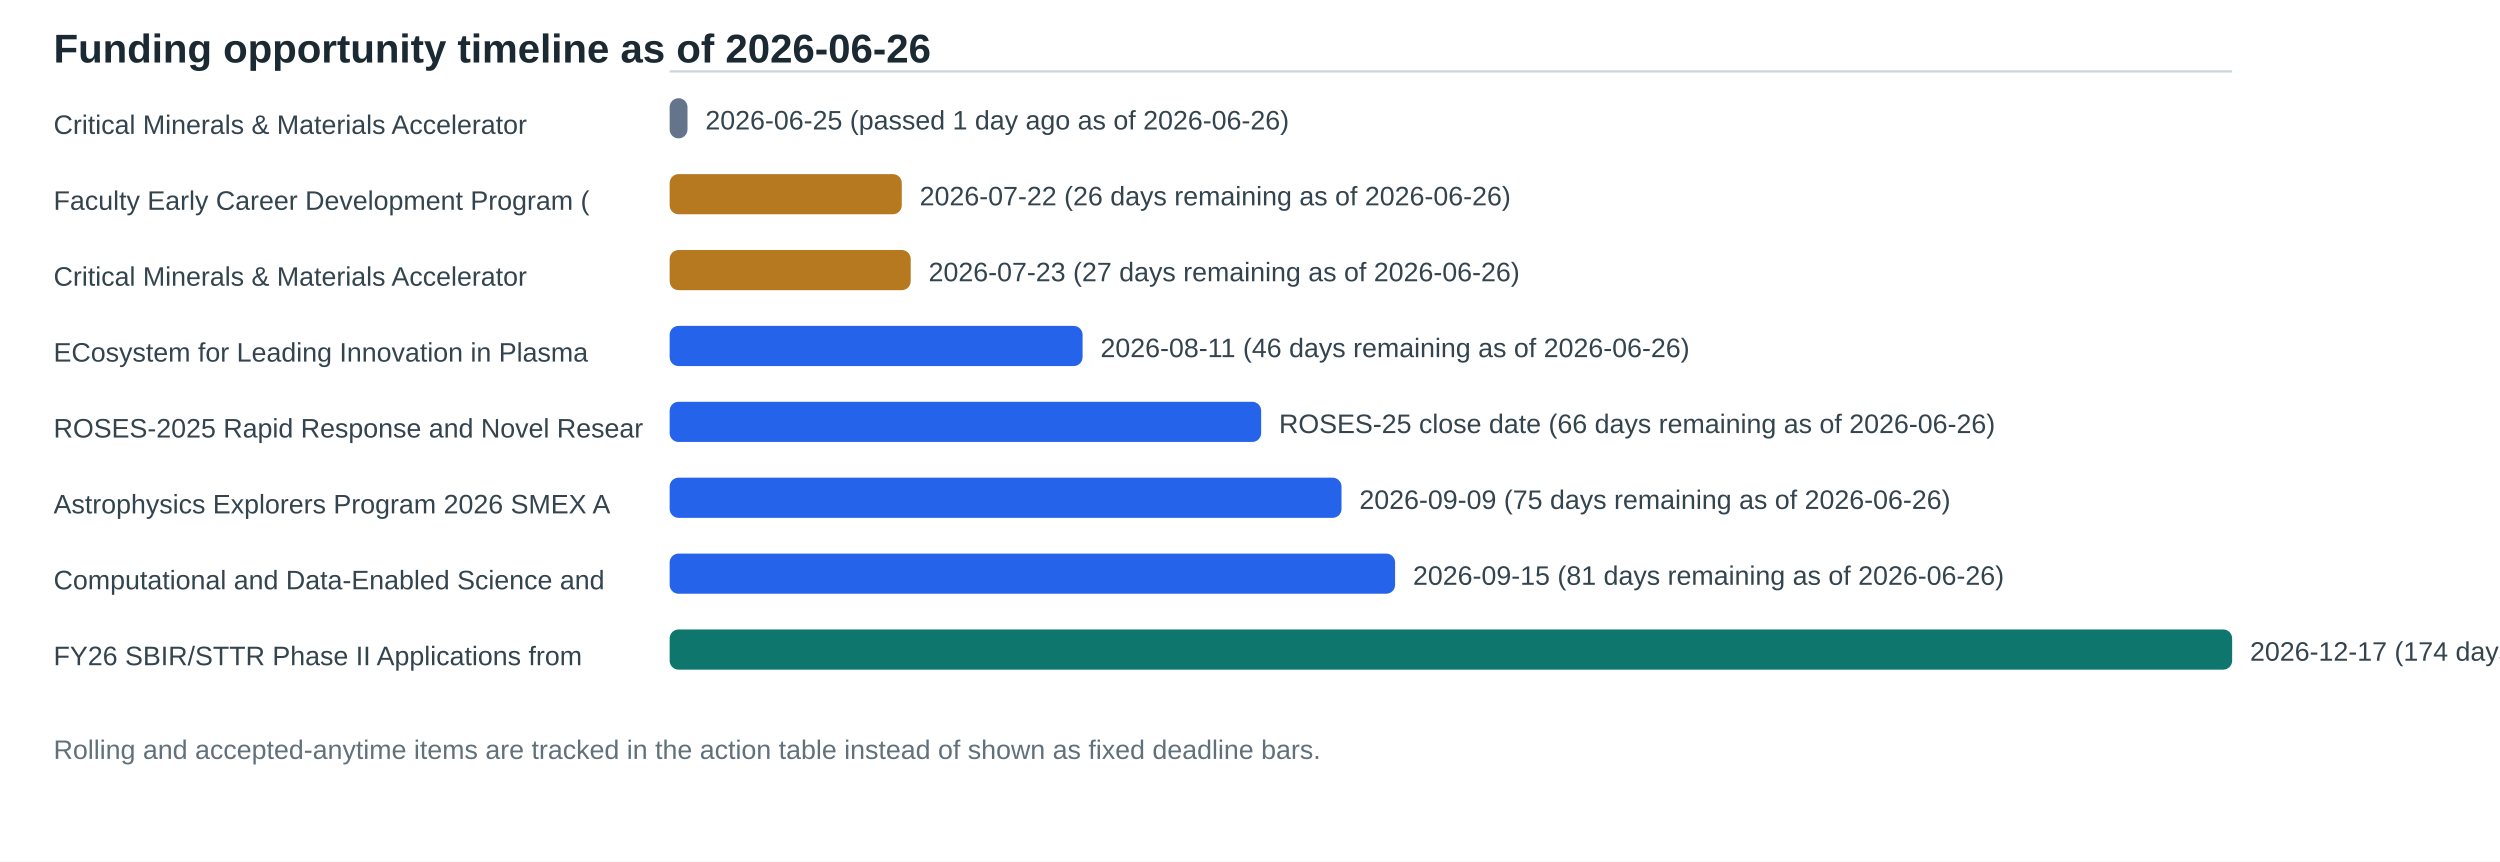
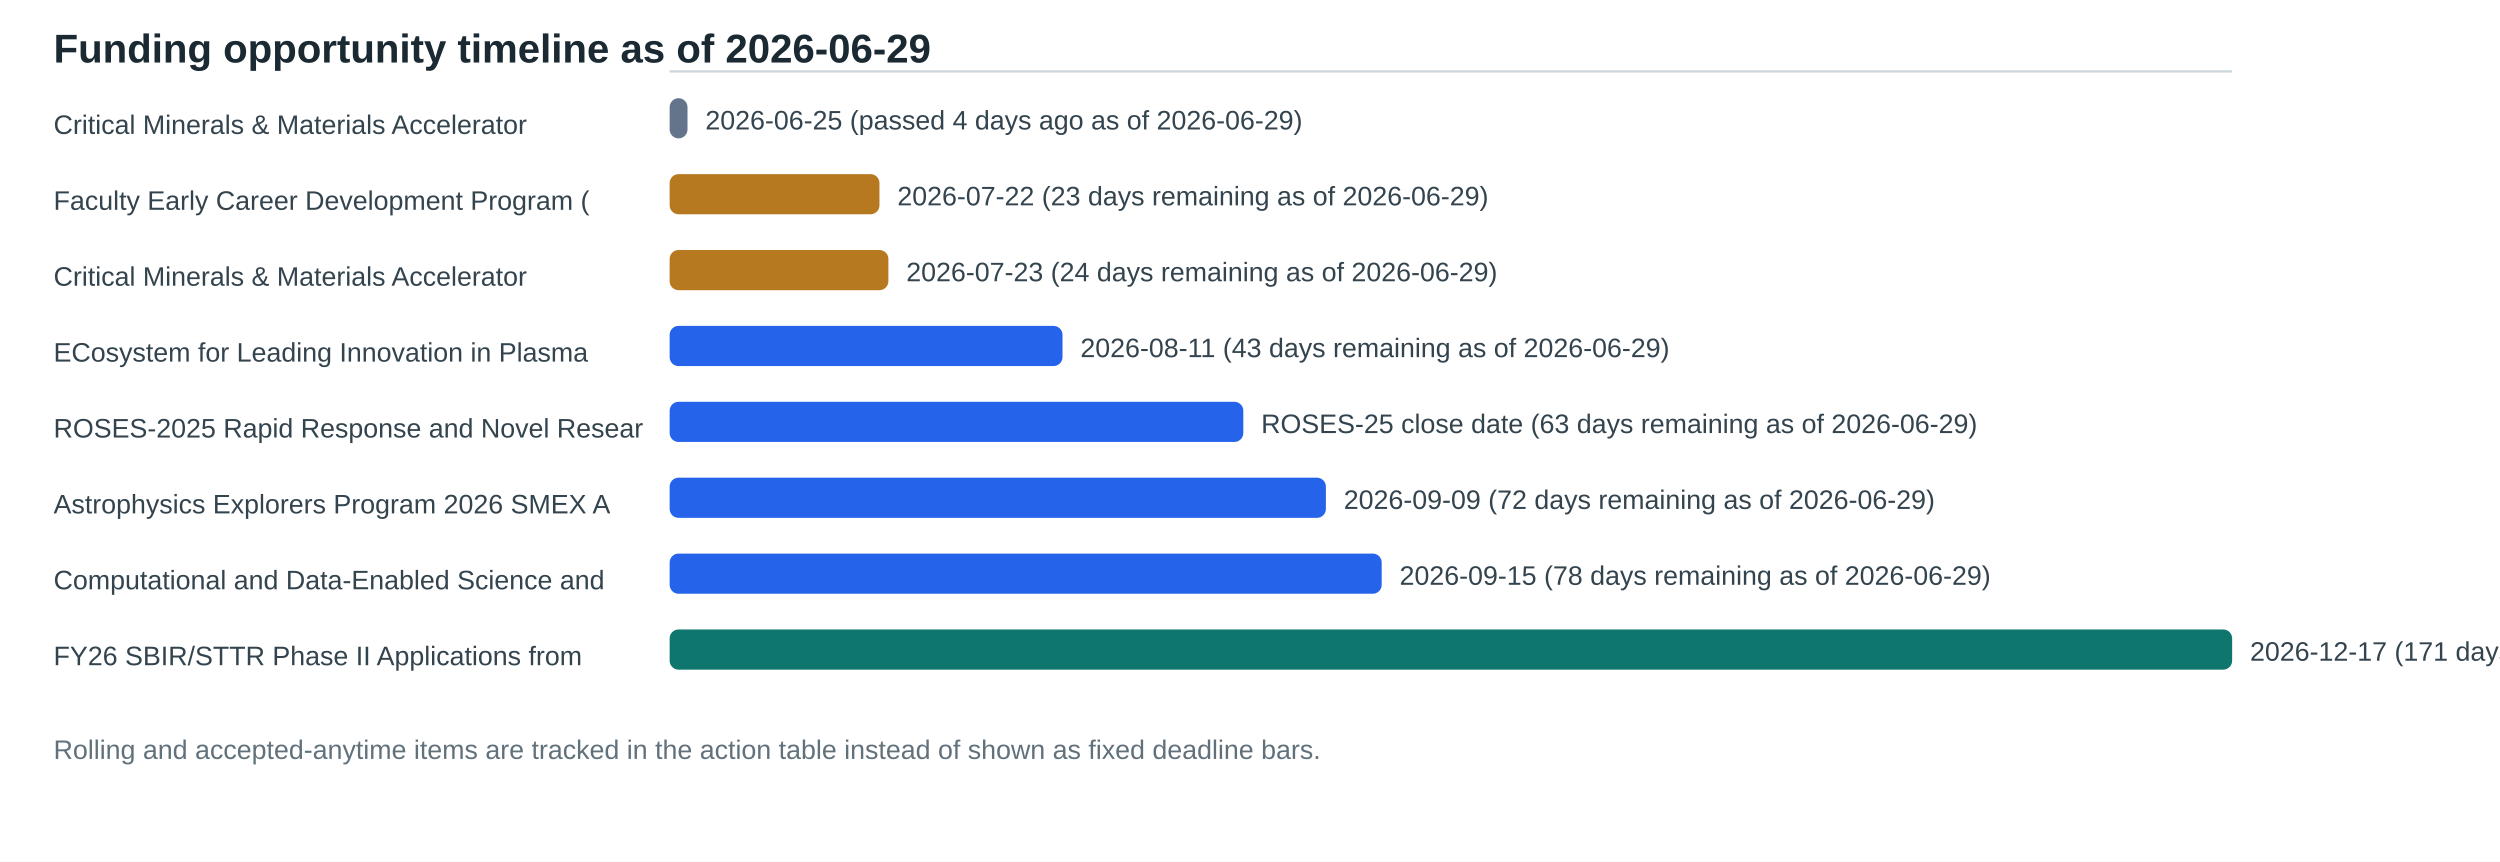
<svg xmlns="http://www.w3.org/2000/svg" width="1120" height="386" viewBox="0 0 1120 386" role="img" aria-label="Funding opportunity timeline">
  <rect width="100%" height="100%" fill="#ffffff" />
-   <text x="24" y="28" font-family="Arial, sans-serif" font-size="18" font-weight="700" fill="#1b2a32">Funding opportunity timeline as of 2026-06-26</text>
+   <text x="24" y="28" font-family="Arial, sans-serif" font-size="18" font-weight="700" fill="#1b2a32">Funding opportunity timeline as of 2026-06-29</text>
  <line x1="300" y1="32" x2="1000" y2="32" stroke="#cbd5dc" stroke-width="1" />
  <text x="24" y="60" font-family="Arial, sans-serif" font-size="12" fill="#33444e">Critical Minerals &amp; Materials Accelerator </text>
  <rect x="300" y="44" width="8" height="18" rx="4" fill="#64748b" />
-   <text x="316" y="58" font-family="Arial, sans-serif" font-size="12" fill="#33444e">2026-06-25 (passed 1 day ago as of 2026-06-26)</text>
+   <text x="316" y="58" font-family="Arial, sans-serif" font-size="12" fill="#33444e">2026-06-25 (passed 4 days ago as of 2026-06-29)</text>
  <text x="24" y="94" font-family="Arial, sans-serif" font-size="12" fill="#33444e">Faculty Early Career Development Program (</text>
-   <rect x="300" y="78" width="104" height="18" rx="4" fill="#b7791f" />
-   <text x="412" y="92" font-family="Arial, sans-serif" font-size="12" fill="#33444e">2026-07-22 (26 days remaining as of 2026-06-26)</text>
+   <rect x="300" y="78" width="94" height="18" rx="4" fill="#b7791f" />
+   <text x="402" y="92" font-family="Arial, sans-serif" font-size="12" fill="#33444e">2026-07-22 (23 days remaining as of 2026-06-29)</text>
  <text x="24" y="128" font-family="Arial, sans-serif" font-size="12" fill="#33444e">Critical Minerals &amp; Materials Accelerator </text>
-   <rect x="300" y="112" width="108" height="18" rx="4" fill="#b7791f" />
-   <text x="416" y="126" font-family="Arial, sans-serif" font-size="12" fill="#33444e">2026-07-23 (27 days remaining as of 2026-06-26)</text>
+   <rect x="300" y="112" width="98" height="18" rx="4" fill="#b7791f" />
+   <text x="406" y="126" font-family="Arial, sans-serif" font-size="12" fill="#33444e">2026-07-23 (24 days remaining as of 2026-06-29)</text>
  <text x="24" y="162" font-family="Arial, sans-serif" font-size="12" fill="#33444e">ECosystem for Leading Innovation in Plasma</text>
-   <rect x="300" y="146" width="185" height="18" rx="4" fill="#2563eb" />
-   <text x="493" y="160" font-family="Arial, sans-serif" font-size="12" fill="#33444e">2026-08-11 (46 days remaining as of 2026-06-26)</text>
+   <rect x="300" y="146" width="176" height="18" rx="4" fill="#2563eb" />
+   <text x="484" y="160" font-family="Arial, sans-serif" font-size="12" fill="#33444e">2026-08-11 (43 days remaining as of 2026-06-29)</text>
  <text x="24" y="196" font-family="Arial, sans-serif" font-size="12" fill="#33444e">ROSES-2025 Rapid Response and Novel Resear</text>
-   <rect x="300" y="180" width="265" height="18" rx="4" fill="#2563eb" />
-   <text x="573" y="194" font-family="Arial, sans-serif" font-size="12" fill="#33444e">ROSES-25 close date (66 days remaining as of 2026-06-26)</text>
+   <rect x="300" y="180" width="257" height="18" rx="4" fill="#2563eb" />
+   <text x="565" y="194" font-family="Arial, sans-serif" font-size="12" fill="#33444e">ROSES-25 close date (63 days remaining as of 2026-06-29)</text>
  <text x="24" y="230" font-family="Arial, sans-serif" font-size="12" fill="#33444e">Astrophysics Explorers Program 2026 SMEX A</text>
-   <rect x="300" y="214" width="301" height="18" rx="4" fill="#2563eb" />
-   <text x="609" y="228" font-family="Arial, sans-serif" font-size="12" fill="#33444e">2026-09-09 (75 days remaining as of 2026-06-26)</text>
+   <rect x="300" y="214" width="294" height="18" rx="4" fill="#2563eb" />
+   <text x="602" y="228" font-family="Arial, sans-serif" font-size="12" fill="#33444e">2026-09-09 (72 days remaining as of 2026-06-29)</text>
  <text x="24" y="264" font-family="Arial, sans-serif" font-size="12" fill="#33444e">Computational and Data-Enabled Science and</text>
-   <rect x="300" y="248" width="325" height="18" rx="4" fill="#2563eb" />
-   <text x="633" y="262" font-family="Arial, sans-serif" font-size="12" fill="#33444e">2026-09-15 (81 days remaining as of 2026-06-26)</text>
+   <rect x="300" y="248" width="319" height="18" rx="4" fill="#2563eb" />
+   <text x="627" y="262" font-family="Arial, sans-serif" font-size="12" fill="#33444e">2026-09-15 (78 days remaining as of 2026-06-29)</text>
  <text x="24" y="298" font-family="Arial, sans-serif" font-size="12" fill="#33444e">FY26 SBIR/STTR Phase II Applications from </text>
  <rect x="300" y="282" width="700" height="18" rx="4" fill="#0f766e" />
-   <text x="1008" y="296" font-family="Arial, sans-serif" font-size="12" fill="#33444e">2026-12-17 (174 days remaining as of 2026-06-26)</text>
+   <text x="1008" y="296" font-family="Arial, sans-serif" font-size="12" fill="#33444e">2026-12-17 (171 days remaining as of 2026-06-29)</text>
  <text x="24" y="340" font-family="Arial, sans-serif" font-size="12" fill="#61717b">Rolling and accepted-anytime items are tracked in the action table instead of shown as fixed deadline bars.</text>
</svg>
